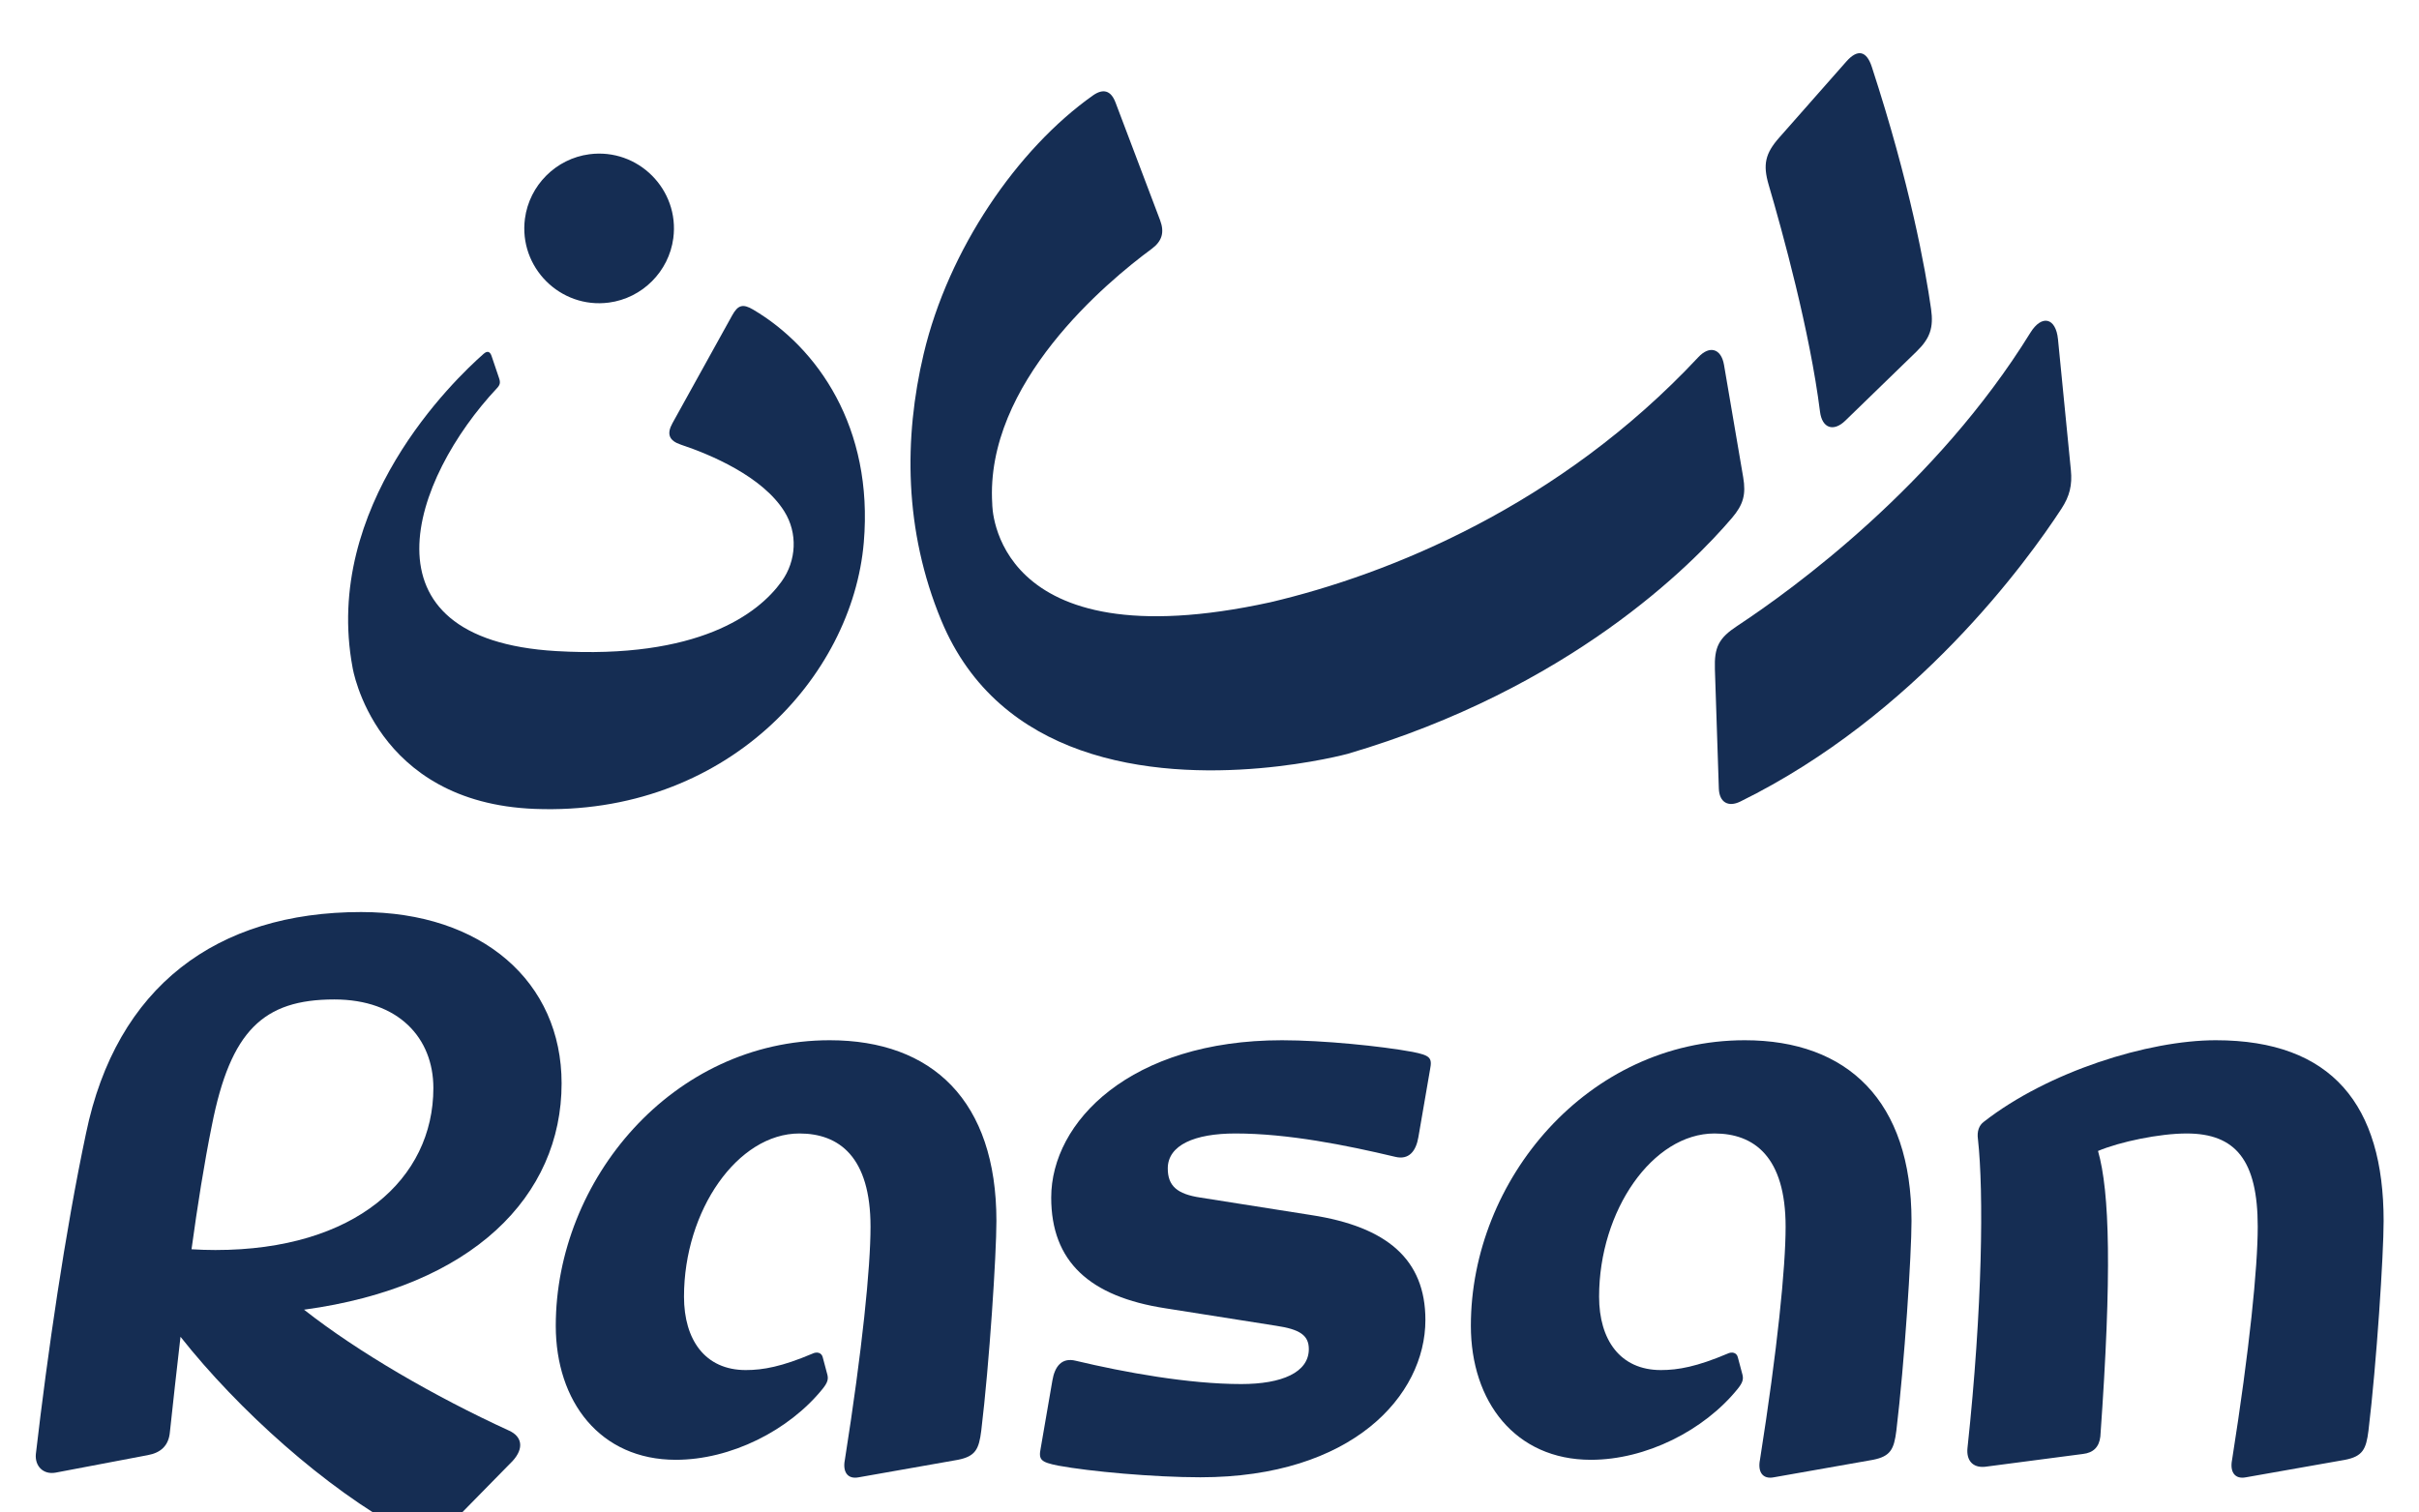
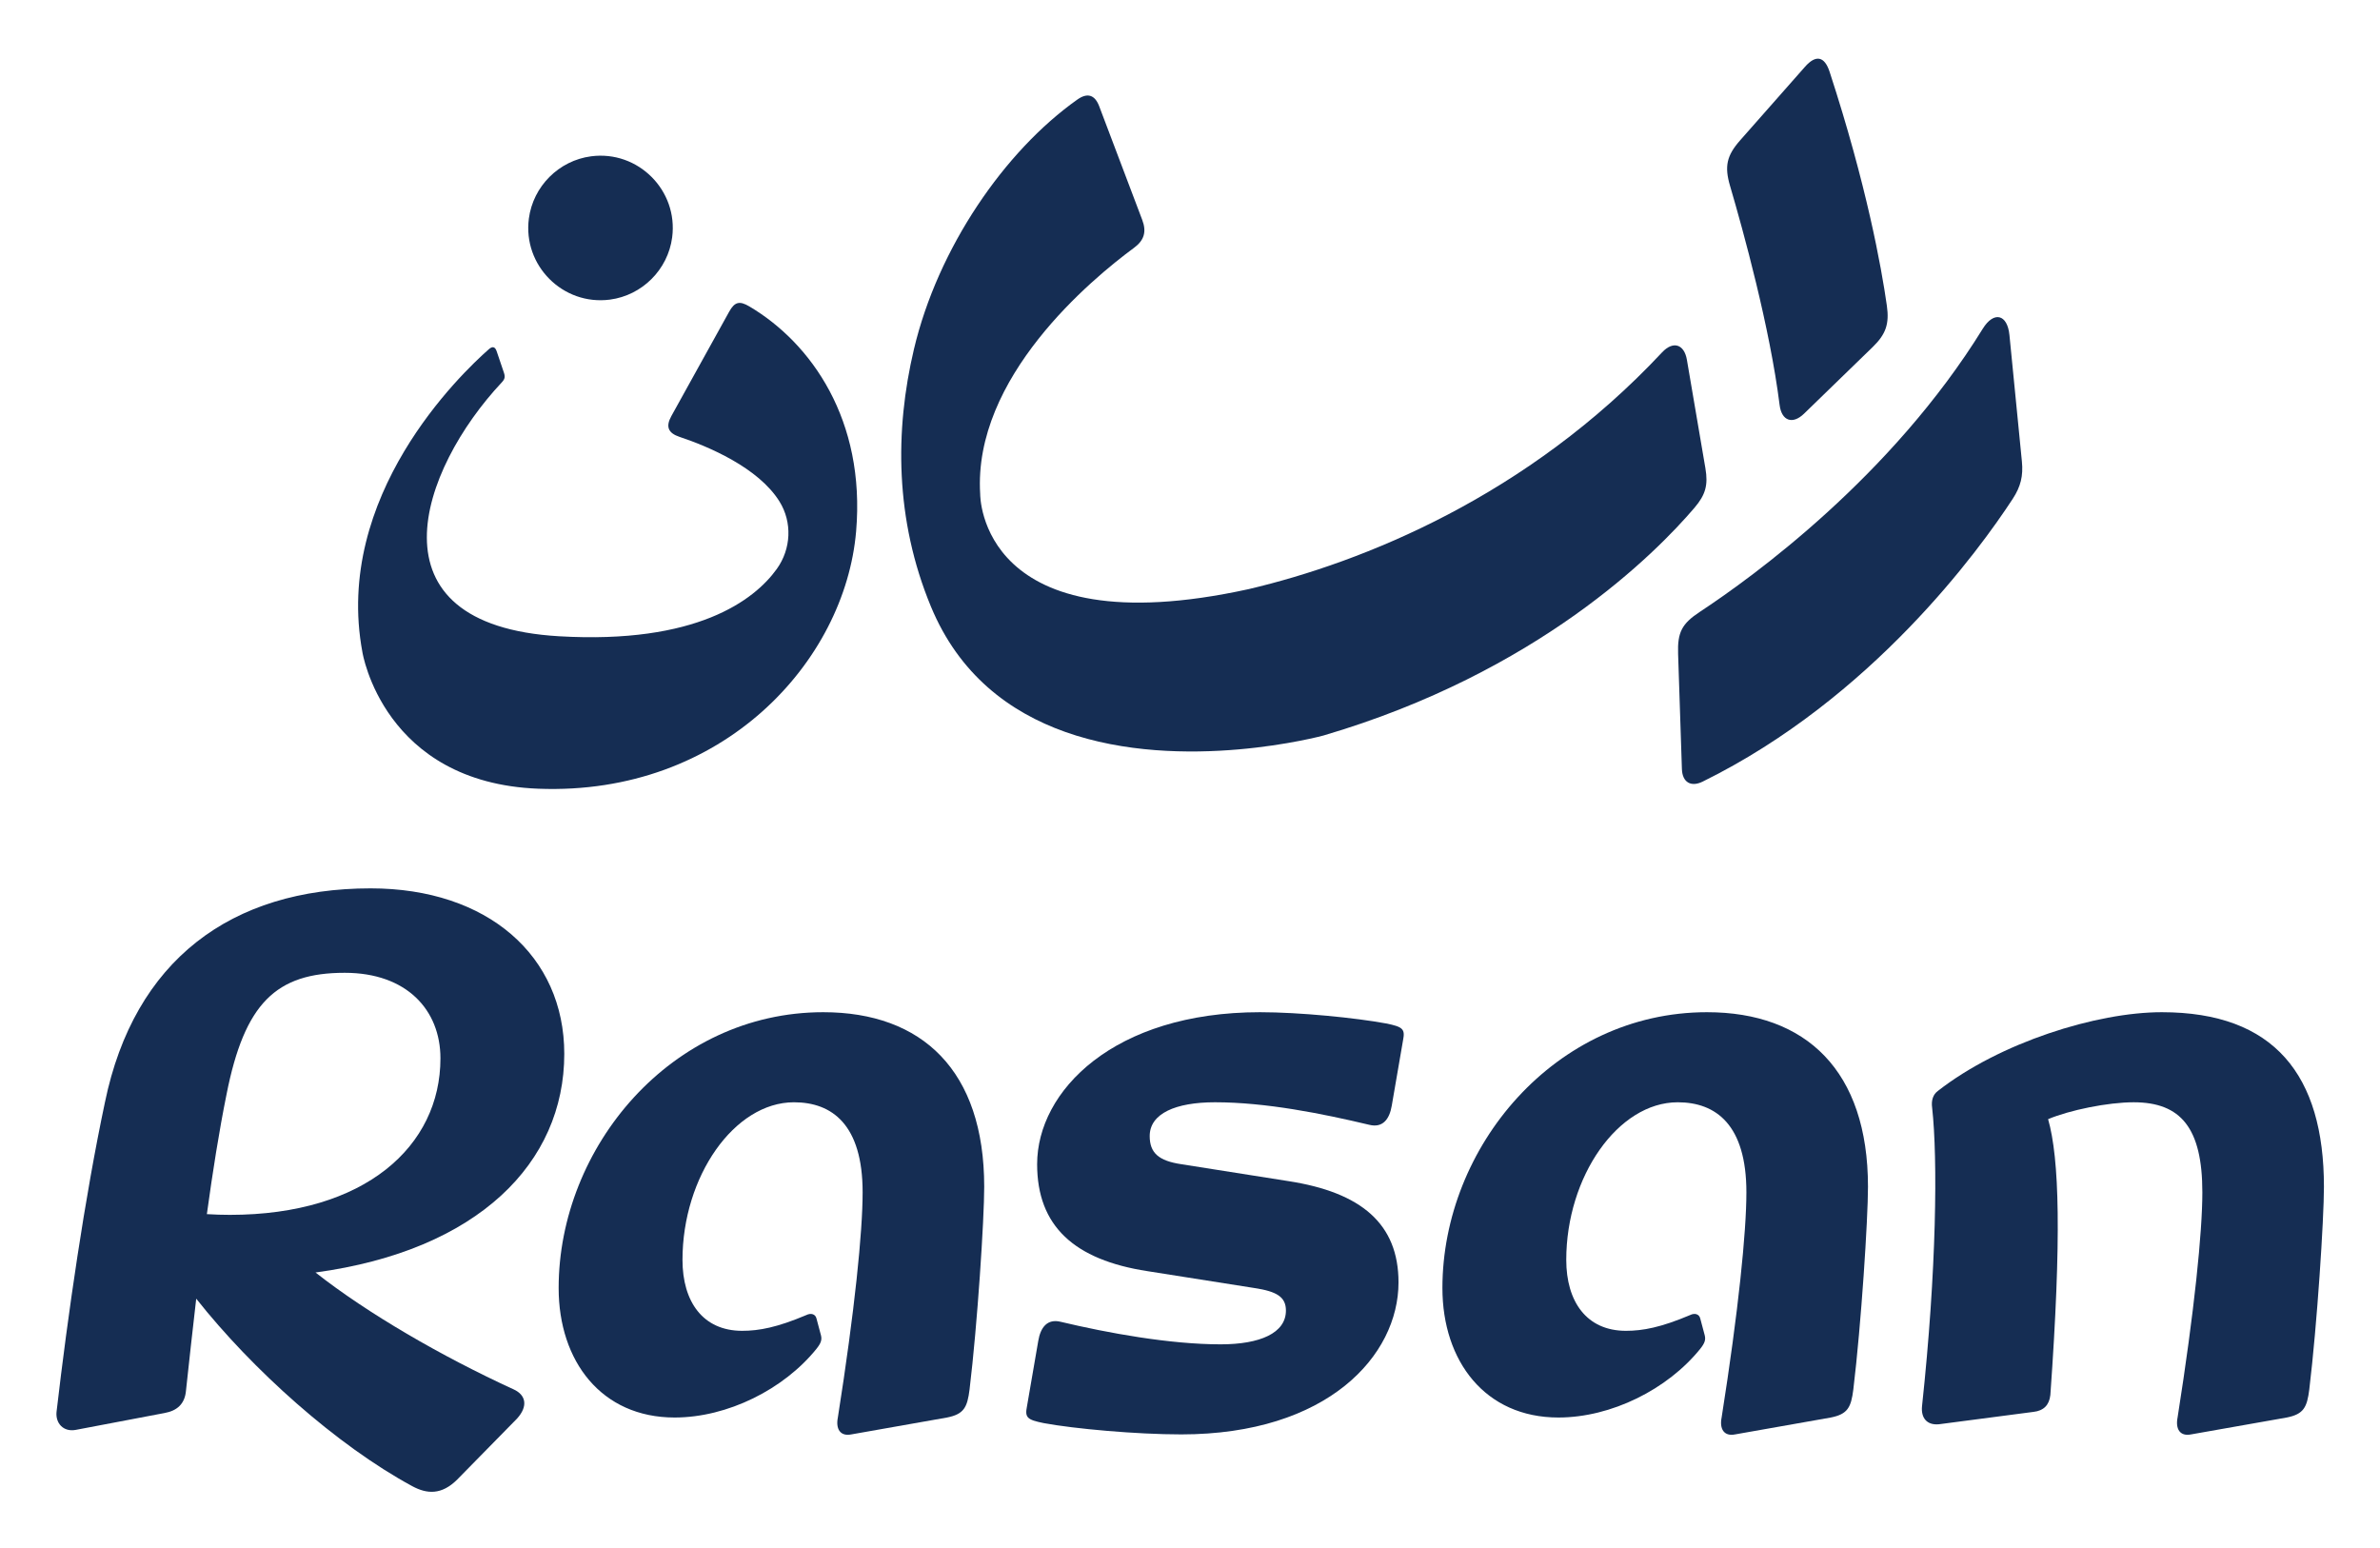
- <svg xmlns="http://www.w3.org/2000/svg" version="1.1" width="320" height="200" viewBox="40 80 320 200">
+ <svg xmlns="http://www.w3.org/2000/svg" version="1.1" width="326" height="212" viewBox="37 79 326 212">
  <defs>
    <clipPath id="clip_1">
      <path transform="matrix(1,0,0,-1,0,400)" d="M0 400H400V0H0Z" />
    </clipPath>
  </defs>
  <g>
    <g clip-path="url(#clip_1)">
      <path transform="matrix(1,0,0,-1,295.4521,120.8683)" d="M0 0C-.751 5.278-2.771 16.497-7.84 32.029-8.539 34.169-9.726 34.408-11.213 32.722L-20.095 22.65C-21.937 20.562-22.266 19.089-21.482 16.417-19.672 10.253-16.026-2.957-14.689-13.611-14.416-15.786-12.912-16.316-11.34-14.789L-1.942-5.666C-.127-3.904 .354-2.49 0 0" fill="#152d53" />
      <path transform="matrix(1,0,0,-1,308.5865,124.029)" d="M0 0C-12.473-20.199-31.401-33.93-38.768-38.787-41.217-40.401-41.826-41.588-41.729-44.519L-41.208-60.307C-41.149-62.111-39.981-62.825-38.359-62.026-15.145-50.594-.45-30.272 4.108-23.294 5.199-21.623 5.558-20.162 5.362-18.176L3.656-.857C3.374 2 1.516 2.455 0 0" fill="#152d53" />
      <path transform="matrix(1,0,0,-1,268.0634,128.2849)" d="M0 0C-.37 2.166-1.902 2.626-3.402 1.021-21.816-18.675-44.351-27.719-60.01-31.404-96.98-39.503-96.802-18.407-96.802-18.407-97.809-2.418-81.555 11.05-75.732 15.341-74.333 16.372-73.991 17.545-74.607 19.17L-80.498 34.727C-81.096 36.305-82.115 36.624-83.494 35.649-93.472 28.59-102.603 15.299-105.878 1.448-108.507-9.674-108.479-21.894-103.553-33.789-99.695-43.103-92.776-48.259-85.157-50.966-69.039-56.694-49.793-51.462-49.793-51.462-20.413-42.826-4.264-26.483 1.045-20.256 2.556-18.484 2.926-17.146 2.534-14.85Z" fill="#152d53" />
      <path transform="matrix(1,0,0,-1,120.548,120.0377)" d="M0 0C4.413 .581 7.941 4.108 8.521 8.521 9.368 14.958 3.852 20.474-2.585 19.627-6.998 19.047-10.525 15.52-11.106 11.106-11.953 4.669-6.437-.847 0 0" fill="#152d53" />
      <path transform="matrix(1,0,0,-1,136.8712,121.7043)" d="M0 0-7.913-14.286C-8.713-15.729-8.361-16.611-6.798-17.132-2.915-18.424 3.984-21.319 6.887-25.968 8.675-28.831 8.498-32.478 6.532-35.222 3.444-39.531-4.51-45.543-23.291-44.445-49.933-42.887-42.334-21.608-31.129-9.658-30.716-9.216-30.656-8.91-30.849-8.338L-31.841-5.407C-32.052-4.784-32.408-4.686-32.903-5.121-36.779-8.53-54.231-25.247-50.228-46.635-50.228-46.635-47.374-64.51-26.124-65.327-.832-66.3 15.878-47.873 17.396-30.073 18.695-14.852 11.271-4.286 2.758 .74 1.419 1.53 .755 1.364 0 0" fill="#152d53" />
      <path transform="matrix(1,0,0,-1,226.8645,219.1843)" d="M0 0C-4.163 .772-11.874 1.542-17.272 1.542-37.319 1.542-47.804-9.252-47.804-19.276-47.804-27.757-42.715-32.384-32.692-33.926L-18.042-36.239C-14.958-36.702-13.725-37.473-13.725-39.323-13.725-42.408-17.272-43.95-22.668-43.95-29.608-43.95-38.089-42.408-44.566-40.866-46.417-40.403-47.342-41.636-47.65-43.487L-49.192-52.431C-49.501-53.973-49.192-54.281-46.88-54.744-42.715-55.515-34.234-56.286-28.066-56.286-8.019-56.286 1.696-45.492 1.696-35.468 1.696-27.45-3.393-23.131-13.416-21.589L-28.066-19.276C-31.15-18.814-32.384-17.734-32.384-15.421-32.384-12.337-28.837-10.794-23.44-10.794-16.5-10.794-8.79-12.337-2.314-13.879-.463-14.341 .463-13.108 .772-11.257L2.314-2.314C2.621-.77 2.314-.463 0 0" fill="#152d53" />
      <path transform="matrix(1,0,0,-1,333.1144,217.6422)" d="M0 0C-8.944 0-22.206-4.163-30.688-10.795-31.304-11.257-31.613-12.029-31.458-13.108-30.688-20.047-30.842-35.314-32.846-53.973-33-55.515-32.23-56.595-30.534-56.44L-17.579-54.744C-16.192-54.59-15.421-53.819-15.267-52.431-13.725-30.842-14.033-20.047-15.576-14.65-12.645-13.416-7.402-12.337-3.856-12.337 2.621-12.337 5.552-15.883 5.552-24.673 5.552-30.071 4.472-40.866 2.159-55.515 1.851-57.057 2.468-58.137 4.01-57.828L17.117-55.515C19.43-55.053 19.893-54.128 20.201-51.66 21.28-42.715 22.206-28.374 22.206-23.903 22.206-8.636 15.421 0 0 0" fill="#152d53" />
      <path transform="matrix(1,0,0,-1,270.8141,217.6422)" d="M0 0C-20.819 0-36.239-18.505-36.239-37.781-36.239-47.804-30.379-55.515-20.356-55.515-13.108-55.515-5.398-51.66-.925-46.108-.309-45.338-.154-44.875-.309-44.257L-.925-41.945C-1.079-41.328-1.696-41.173-2.314-41.482-6.322-43.178-8.79-43.641-11.103-43.641-16.5-43.641-19.276-39.631-19.276-33.926-19.276-22.515-12.183-12.337-4.01-12.337 1.233-12.337 5.398-15.421 5.398-24.673 5.398-30.071 4.317-40.866 2.005-55.515 1.696-57.057 2.314-58.137 3.856-57.828L16.963-55.515C19.276-55.053 19.739-54.128 20.047-51.66 21.126-42.715 22.052-28.374 22.052-23.903 22.052-8.019 13.57 0 0 0" fill="#152d53" />
      <path transform="matrix(1,0,0,-1,149.7601,217.6422)" d="M0 0C-20.819 0-36.239-18.505-36.239-37.781-36.239-47.804-30.379-55.515-20.356-55.515-13.108-55.515-5.398-51.66-.925-46.108-.309-45.338-.154-44.875-.309-44.257L-.925-41.945C-1.079-41.328-1.696-41.173-2.314-41.482-6.322-43.178-8.79-43.641-11.103-43.641-16.5-43.641-19.276-39.631-19.276-33.926-19.276-22.515-12.183-12.337-4.01-12.337 1.233-12.337 5.398-15.421 5.398-24.673 5.398-30.071 4.317-40.866 2.005-55.515 1.696-57.057 2.314-58.137 3.856-57.828L16.963-55.515C19.276-55.053 19.739-54.128 20.047-51.66 21.126-42.715 22.052-28.374 22.052-23.903 22.052-8.019 13.571 0 0 0" fill="#152d53" />
      <path transform="matrix(1,0,0,-1,68.4921,245.3997)" d="M0 0C-1.072 0-2.08 .035-3.156 .1-2.367 5.855-1.482 11.468-.463 16.5 2.005 28.992 6.322 33.155 15.73 33.155 24.211 33.155 28.837 28.066 28.837 21.435 28.837 9.406 18.505 0 0 0M38.861-23.903C28.966-19.368 18.837-13.487 11.726-7.895 34.035-4.871 45.8 7.15 45.8 22.052 45.8 35.468 35.314 44.72 19.276 44.72 .154 44.72-13.108 34.851-17.117 15.421-19.893 2.314-22.206-13.725-23.748-26.987-23.903-28.529-22.823-29.762-21.126-29.454L-8.945-27.141C-7.248-26.832-6.168-25.908-6.014-24.057-5.583-20.071-5.12-15.817-4.614-11.481 3.032-21.154 14.582-31.537 24.982-37.165 26.987-38.244 28.992-38.398 31.15-36.239L39.323-27.911C40.866-26.215 40.557-24.673 38.861-23.903" fill="#152d53" />
    </g>
  </g>
</svg>
